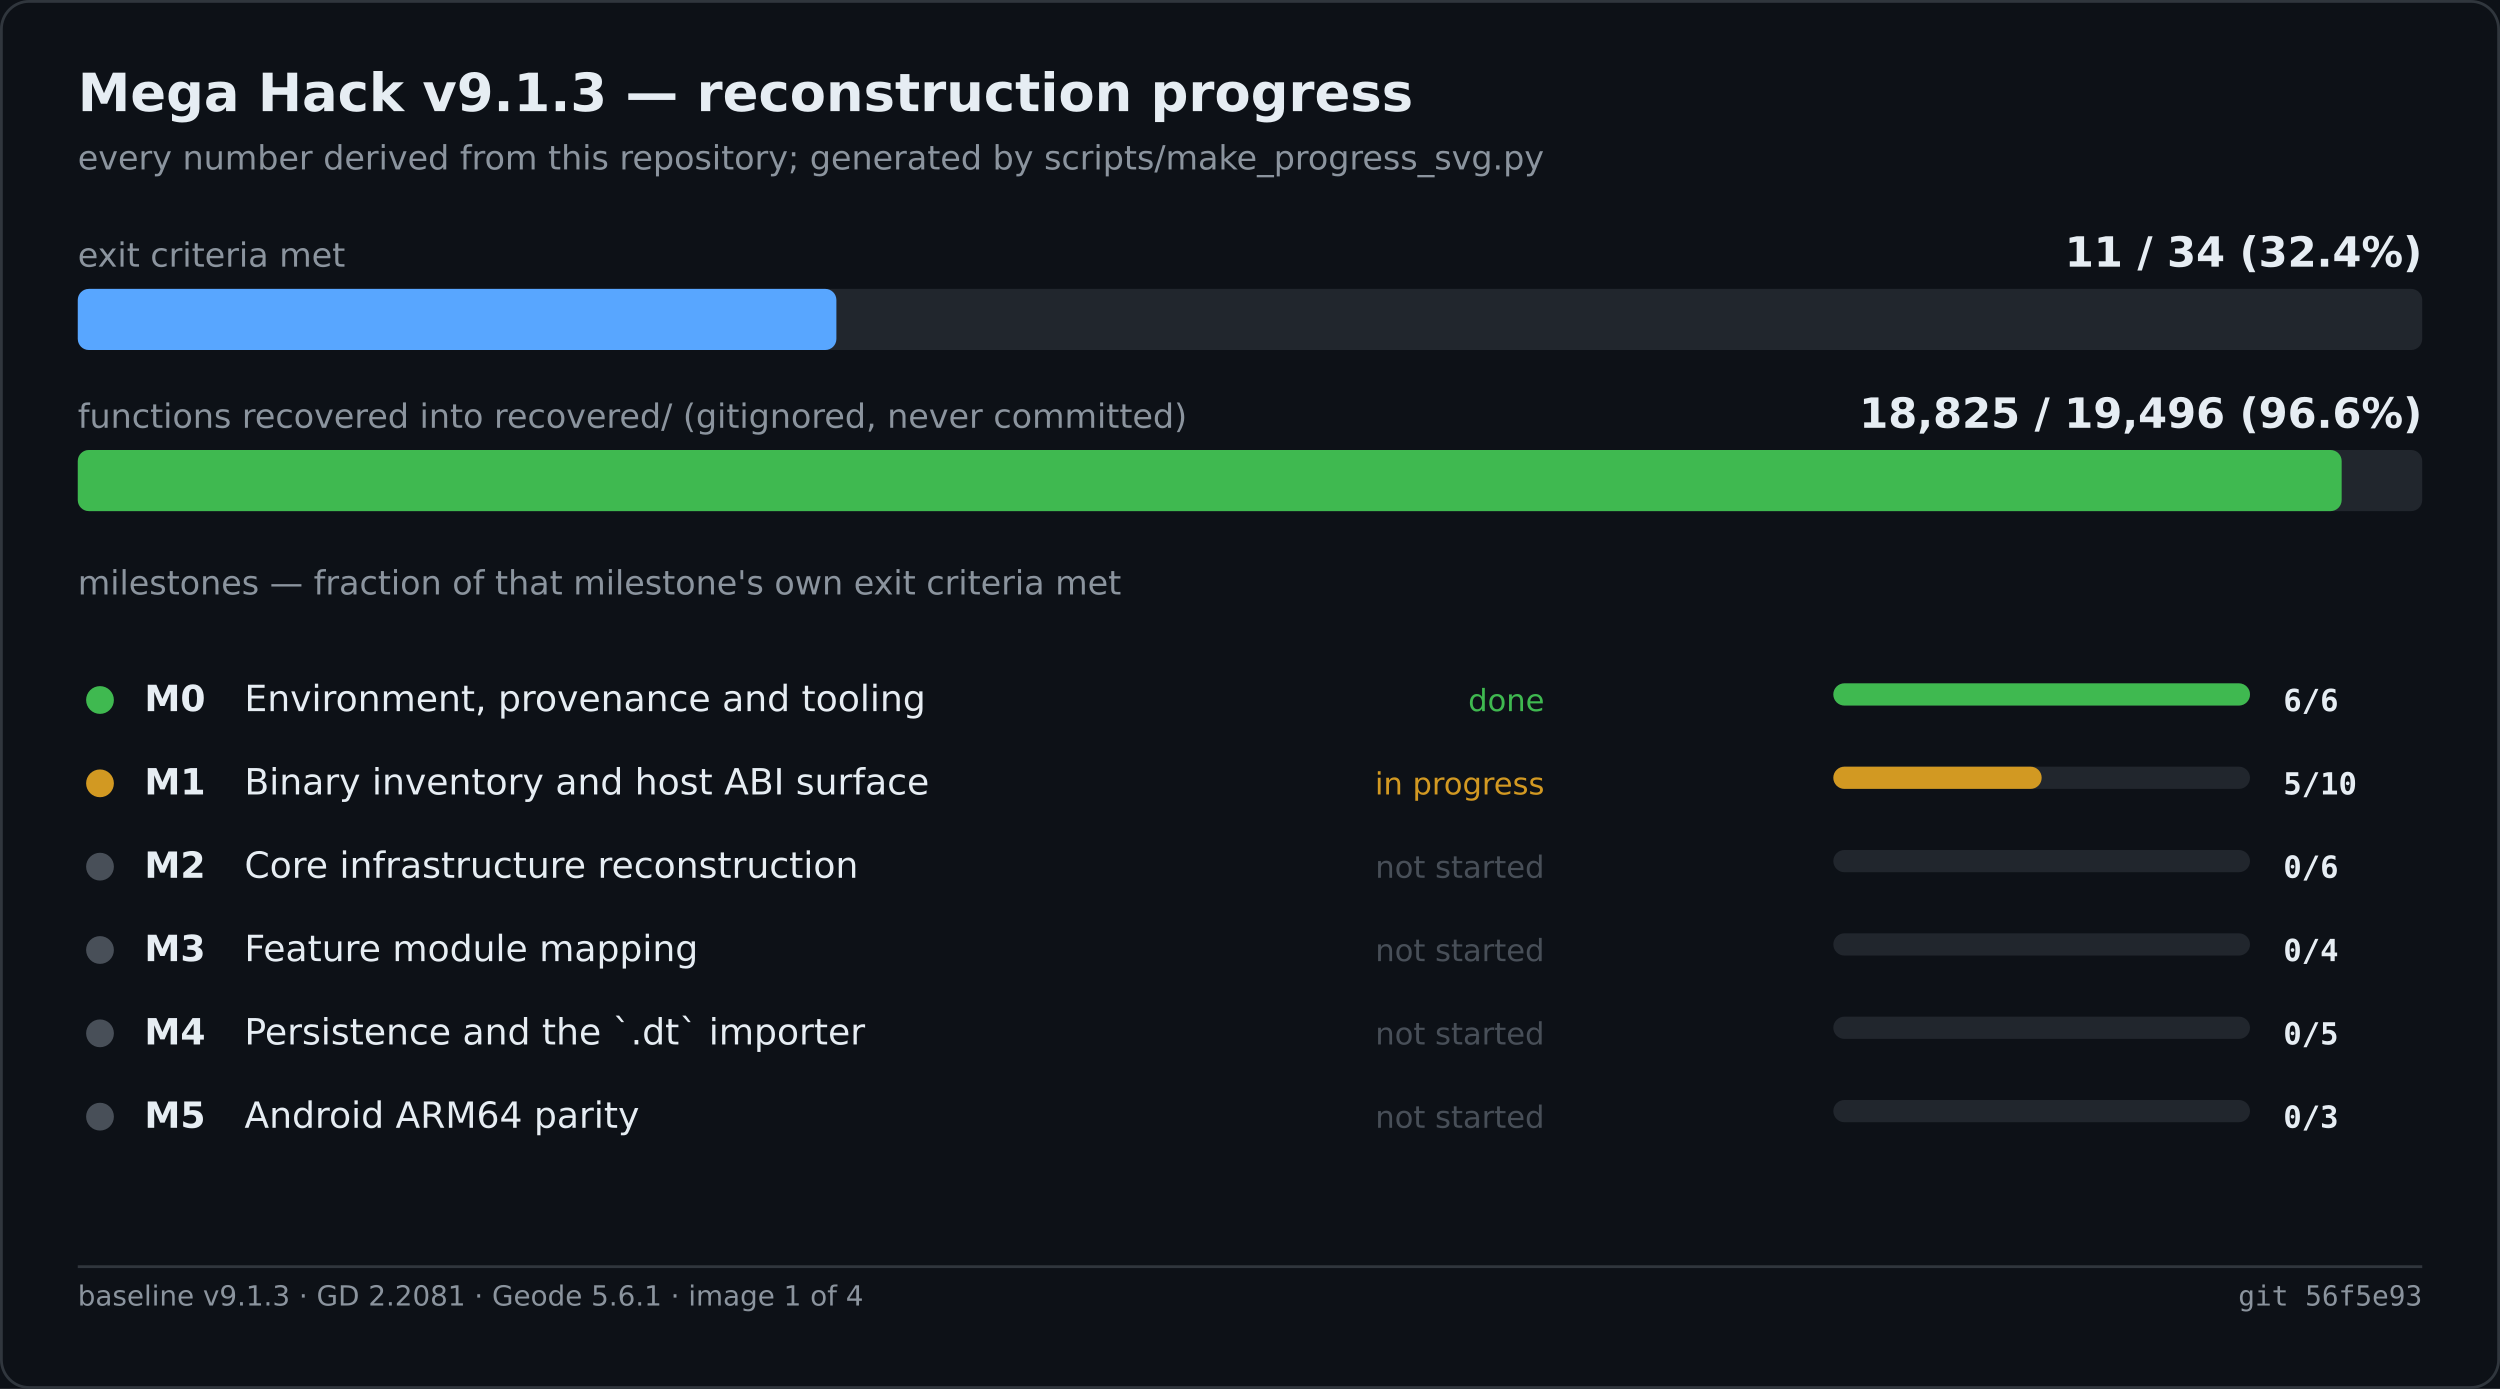
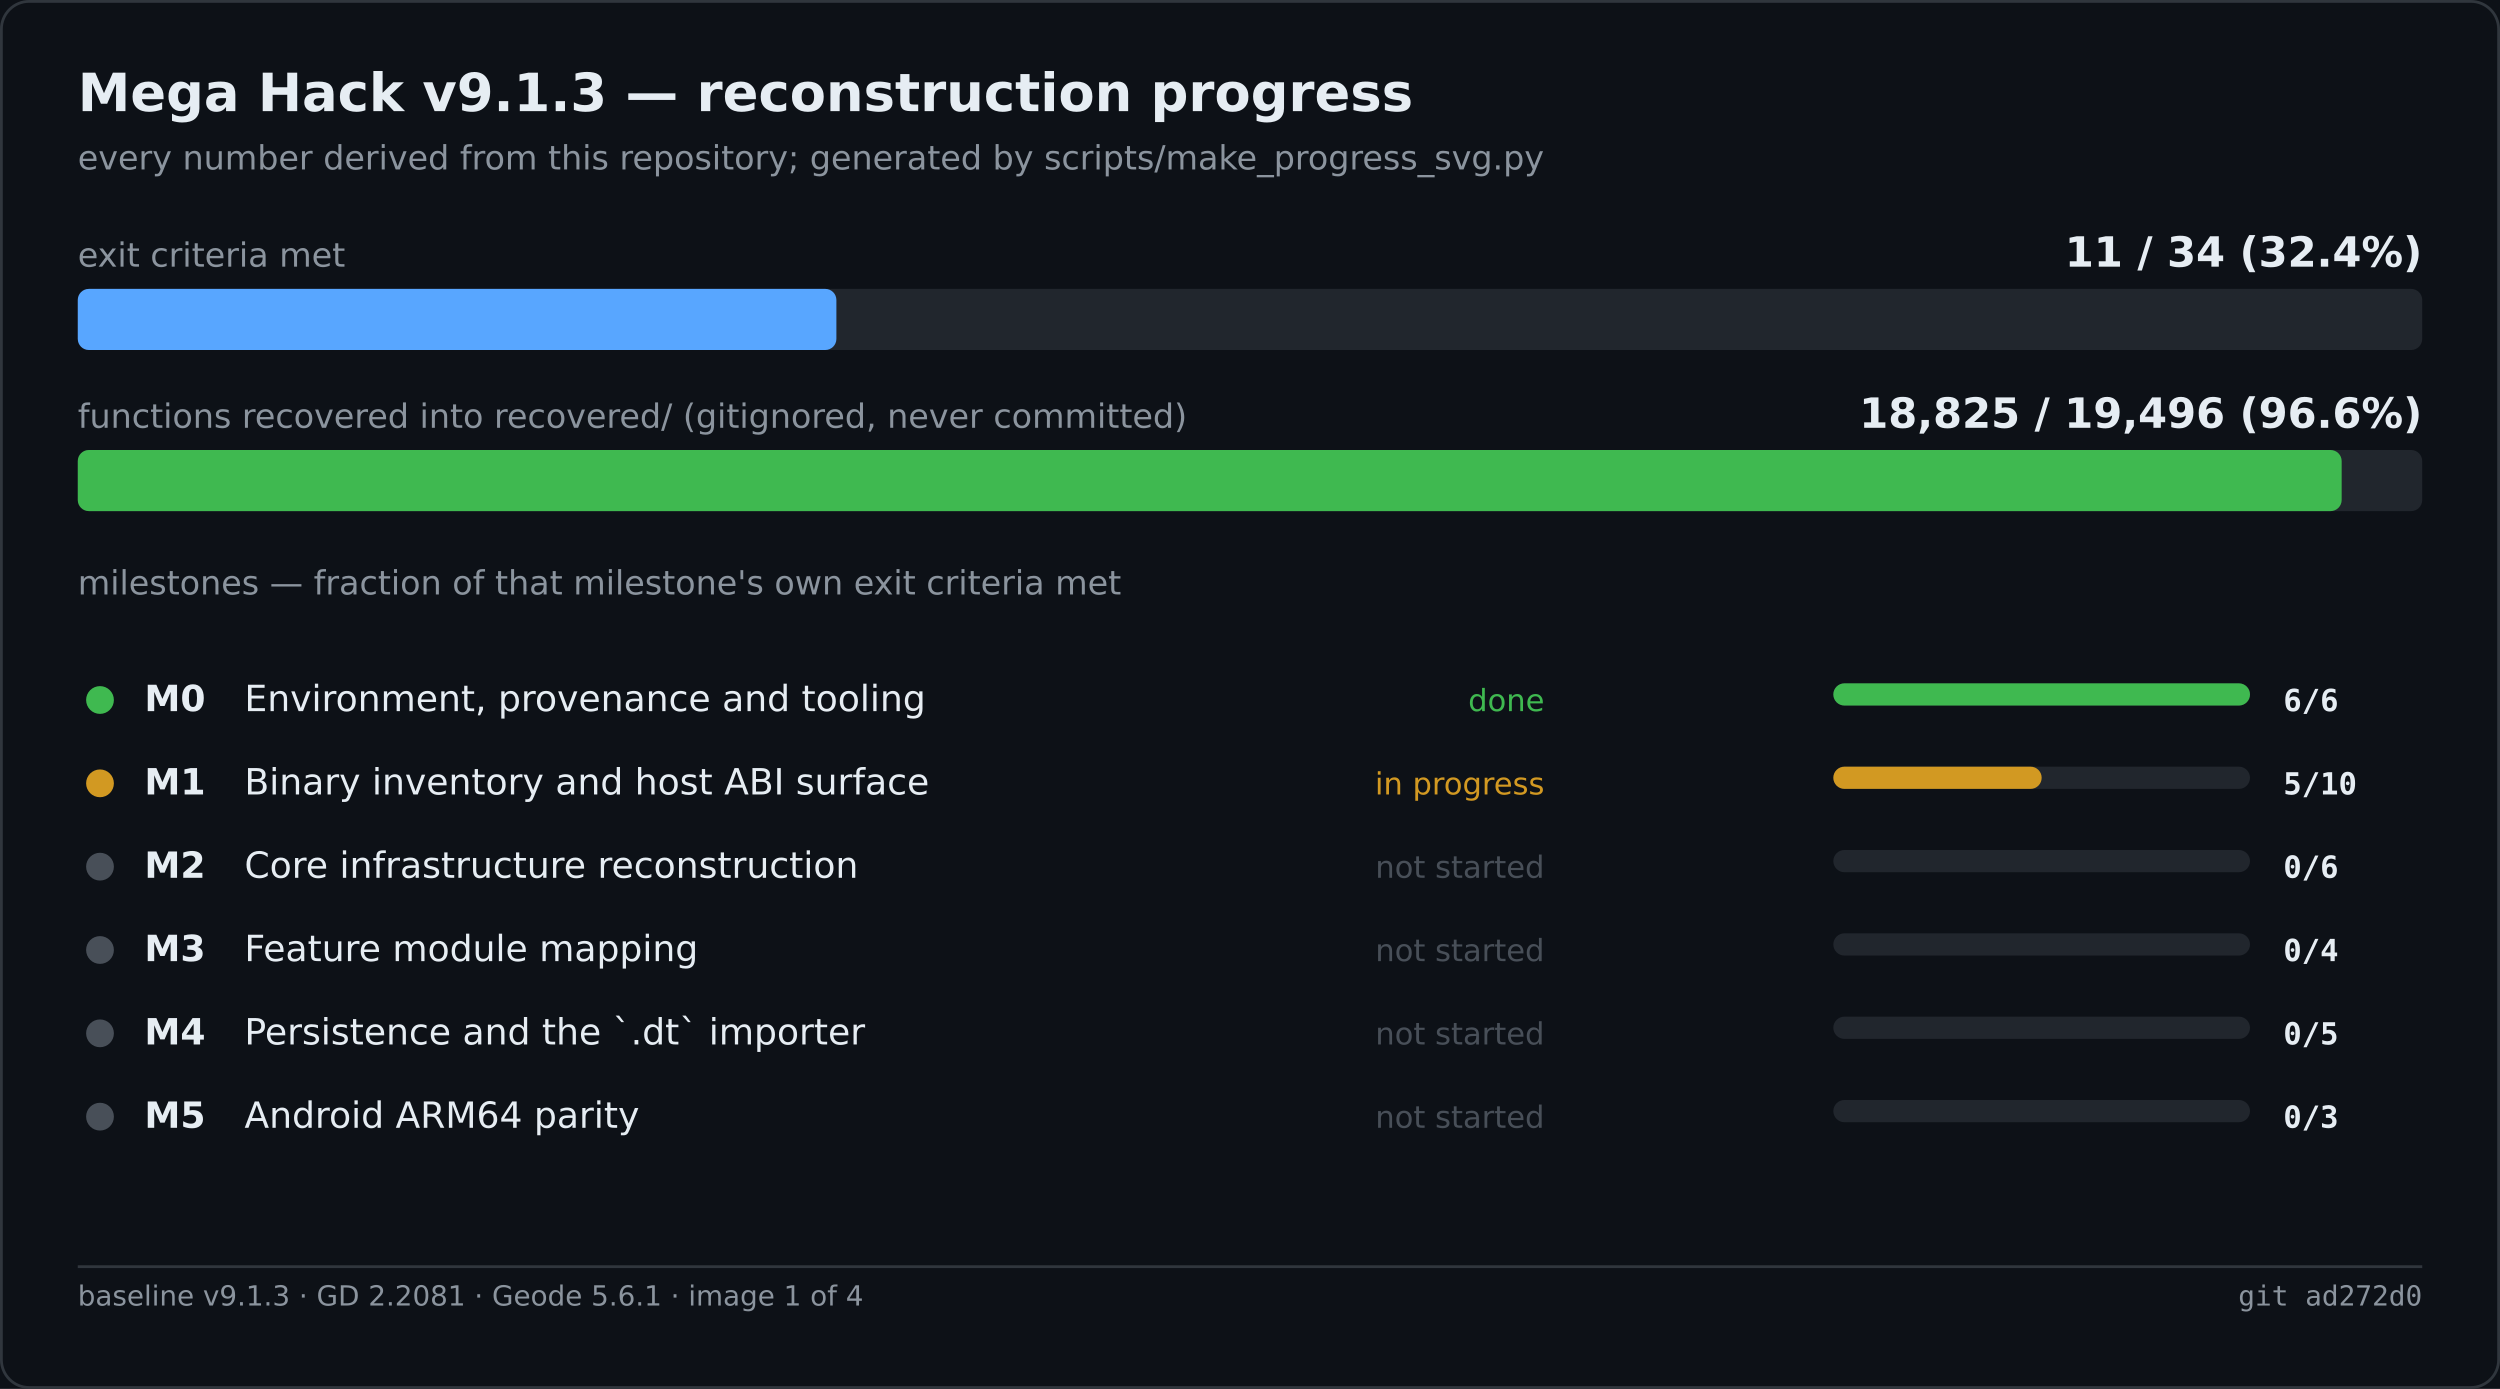
<svg xmlns="http://www.w3.org/2000/svg" width="900" height="500" viewBox="0 0 900 500" role="img" aria-label="Mega Hack v9.1.3 — reconstruction progress">
  <rect width="900" height="500" fill="#0d1117" />
  <rect x="0.5" y="0.5" width="899" height="499" fill="none" stroke="#30363d" rx="10" />
  <text x="28" y="40" font-family="Segoe UI,DejaVu Sans,Helvetica,sans-serif" font-size="19" font-weight="600" fill="#e6edf3">Mega Hack v9.1.3 — reconstruction progress</text>
  <text x="28" y="61" font-family="Segoe UI,DejaVu Sans,Helvetica,sans-serif" font-size="12" fill="#8b949e">every number derived from this repository; generated by scripts/make_progress_svg.py</text>
  <text x="28.0" y="96.0" font-family="Segoe UI,DejaVu Sans,Helvetica,sans-serif" font-size="12" fill="#8b949e">exit criteria met</text>
  <text x="872.0" y="96.0" font-family="Segoe UI,DejaVu Sans,Helvetica,sans-serif" font-size="15" fill="#e6edf3" font-weight="600" text-anchor="end">11 / 34   (32.4%)</text>
  <rect x="28.0" y="104.0" width="844.0" height="22.0" fill="#21262d" rx="4" />
  <rect x="28.0" y="104.0" width="273.1" height="22.0" fill="#58a6ff" rx="4" />
  <text x="28.0" y="154.0" font-family="Segoe UI,DejaVu Sans,Helvetica,sans-serif" font-size="12" fill="#8b949e">functions recovered into recovered/ (gitignored, never committed)</text>
  <text x="872.0" y="154.0" font-family="Segoe UI,DejaVu Sans,Helvetica,sans-serif" font-size="15" fill="#e6edf3" font-weight="600" text-anchor="end">18,825 / 19,496   (96.6%)</text>
  <rect x="28.0" y="162.0" width="844.0" height="22.0" fill="#21262d" rx="4" />
  <rect x="28.0" y="162.0" width="815.0" height="22.0" fill="#3fb950" rx="4" />
  <text x="28.0" y="214.0" font-family="Segoe UI,DejaVu Sans,Helvetica,sans-serif" font-size="12" fill="#8b949e">milestones — fraction of that milestone's own exit criteria met</text>
  <circle cx="36.0" cy="252.0" r="5" fill="#3fb950" />
  <text x="52.0" y="256.0" font-family="Segoe UI,DejaVu Sans,Helvetica,sans-serif" font-size="13" fill="#e6edf3" font-weight="600">M0</text>
  <text x="88.0" y="256.0" font-family="Segoe UI,DejaVu Sans,Helvetica,sans-serif" font-size="13" fill="#e6edf3">Environment, provenance and tooling</text>
  <text x="556.0" y="256.0" font-family="Segoe UI,DejaVu Sans,Helvetica,sans-serif" font-size="11" fill="#3fb950" text-anchor="end">done</text>
  <rect x="660.0" y="246.0" width="150.0" height="8.0" fill="#21262d" rx="4" />
  <rect x="660.0" y="246.0" width="150.0" height="8.0" fill="#3fb950" rx="4" />
  <text x="822.0" y="256.0" font-family="Cascadia Mono,Consolas,DejaVu Sans Mono,monospace" font-size="11" fill="#e6edf3" font-weight="600">6/6</text>
  <circle cx="36.0" cy="282.0" r="5" fill="#d29922" />
  <text x="52.0" y="286.0" font-family="Segoe UI,DejaVu Sans,Helvetica,sans-serif" font-size="13" fill="#e6edf3" font-weight="600">M1</text>
  <text x="88.0" y="286.0" font-family="Segoe UI,DejaVu Sans,Helvetica,sans-serif" font-size="13" fill="#e6edf3">Binary inventory and host ABI surface</text>
  <text x="556.0" y="286.0" font-family="Segoe UI,DejaVu Sans,Helvetica,sans-serif" font-size="11" fill="#d29922" text-anchor="end">in progress</text>
  <rect x="660.0" y="276.0" width="150.0" height="8.0" fill="#21262d" rx="4" />
  <rect x="660.0" y="276.0" width="75.0" height="8.0" fill="#d29922" rx="4" />
  <text x="822.0" y="286.0" font-family="Cascadia Mono,Consolas,DejaVu Sans Mono,monospace" font-size="11" fill="#e6edf3" font-weight="600">5/10</text>
  <circle cx="36.0" cy="312.0" r="5" fill="#484f58" />
  <text x="52.0" y="316.0" font-family="Segoe UI,DejaVu Sans,Helvetica,sans-serif" font-size="13" fill="#e6edf3" font-weight="600">M2</text>
  <text x="88.0" y="316.0" font-family="Segoe UI,DejaVu Sans,Helvetica,sans-serif" font-size="13" fill="#e6edf3">Core infrastructure reconstruction</text>
  <text x="556.0" y="316.0" font-family="Segoe UI,DejaVu Sans,Helvetica,sans-serif" font-size="11" fill="#484f58" text-anchor="end">not started</text>
  <rect x="660.0" y="306.0" width="150.0" height="8.0" fill="#21262d" rx="4" />
  <text x="822.0" y="316.0" font-family="Cascadia Mono,Consolas,DejaVu Sans Mono,monospace" font-size="11" fill="#e6edf3" font-weight="600">0/6</text>
  <circle cx="36.0" cy="342.0" r="5" fill="#484f58" />
  <text x="52.0" y="346.0" font-family="Segoe UI,DejaVu Sans,Helvetica,sans-serif" font-size="13" fill="#e6edf3" font-weight="600">M3</text>
  <text x="88.0" y="346.0" font-family="Segoe UI,DejaVu Sans,Helvetica,sans-serif" font-size="13" fill="#e6edf3">Feature module mapping</text>
  <text x="556.0" y="346.0" font-family="Segoe UI,DejaVu Sans,Helvetica,sans-serif" font-size="11" fill="#484f58" text-anchor="end">not started</text>
  <rect x="660.0" y="336.0" width="150.0" height="8.0" fill="#21262d" rx="4" />
  <text x="822.0" y="346.0" font-family="Cascadia Mono,Consolas,DejaVu Sans Mono,monospace" font-size="11" fill="#e6edf3" font-weight="600">0/4</text>
  <circle cx="36.0" cy="372.0" r="5" fill="#484f58" />
  <text x="52.0" y="376.0" font-family="Segoe UI,DejaVu Sans,Helvetica,sans-serif" font-size="13" fill="#e6edf3" font-weight="600">M4</text>
  <text x="88.0" y="376.0" font-family="Segoe UI,DejaVu Sans,Helvetica,sans-serif" font-size="13" fill="#e6edf3">Persistence and the `.dt` importer</text>
  <text x="556.0" y="376.0" font-family="Segoe UI,DejaVu Sans,Helvetica,sans-serif" font-size="11" fill="#484f58" text-anchor="end">not started</text>
  <rect x="660.0" y="366.0" width="150.0" height="8.0" fill="#21262d" rx="4" />
  <text x="822.0" y="376.0" font-family="Cascadia Mono,Consolas,DejaVu Sans Mono,monospace" font-size="11" fill="#e6edf3" font-weight="600">0/5</text>
  <circle cx="36.0" cy="402.0" r="5" fill="#484f58" />
  <text x="52.0" y="406.0" font-family="Segoe UI,DejaVu Sans,Helvetica,sans-serif" font-size="13" fill="#e6edf3" font-weight="600">M5</text>
  <text x="88.0" y="406.0" font-family="Segoe UI,DejaVu Sans,Helvetica,sans-serif" font-size="13" fill="#e6edf3">Android ARM64 parity</text>
  <text x="556.0" y="406.0" font-family="Segoe UI,DejaVu Sans,Helvetica,sans-serif" font-size="11" fill="#484f58" text-anchor="end">not started</text>
  <rect x="660.0" y="396.0" width="150.0" height="8.0" fill="#21262d" rx="4" />
  <text x="822.0" y="406.0" font-family="Cascadia Mono,Consolas,DejaVu Sans Mono,monospace" font-size="11" fill="#e6edf3" font-weight="600">0/3</text>
  <line x1="28.0" y1="456.0" x2="872.0" y2="456.0" stroke="#30363d" stroke-width="1" />
  <text x="28.0" y="470.0" font-family="Segoe UI,DejaVu Sans,Helvetica,sans-serif" font-size="10" fill="#8b949e">baseline v9.1.3 · GD 2.2081 · Geode 5.6.1 · image 1 of 4</text>
-   <text x="872.0" y="470.0" font-family="Cascadia Mono,Consolas,DejaVu Sans Mono,monospace" font-size="10" fill="#8b949e" text-anchor="end">git 56f5e93</text>
+   <text x="872.0" y="470.0" font-family="Cascadia Mono,Consolas,DejaVu Sans Mono,monospace" font-size="10" fill="#8b949e" text-anchor="end">git ad272d0</text>
</svg>
